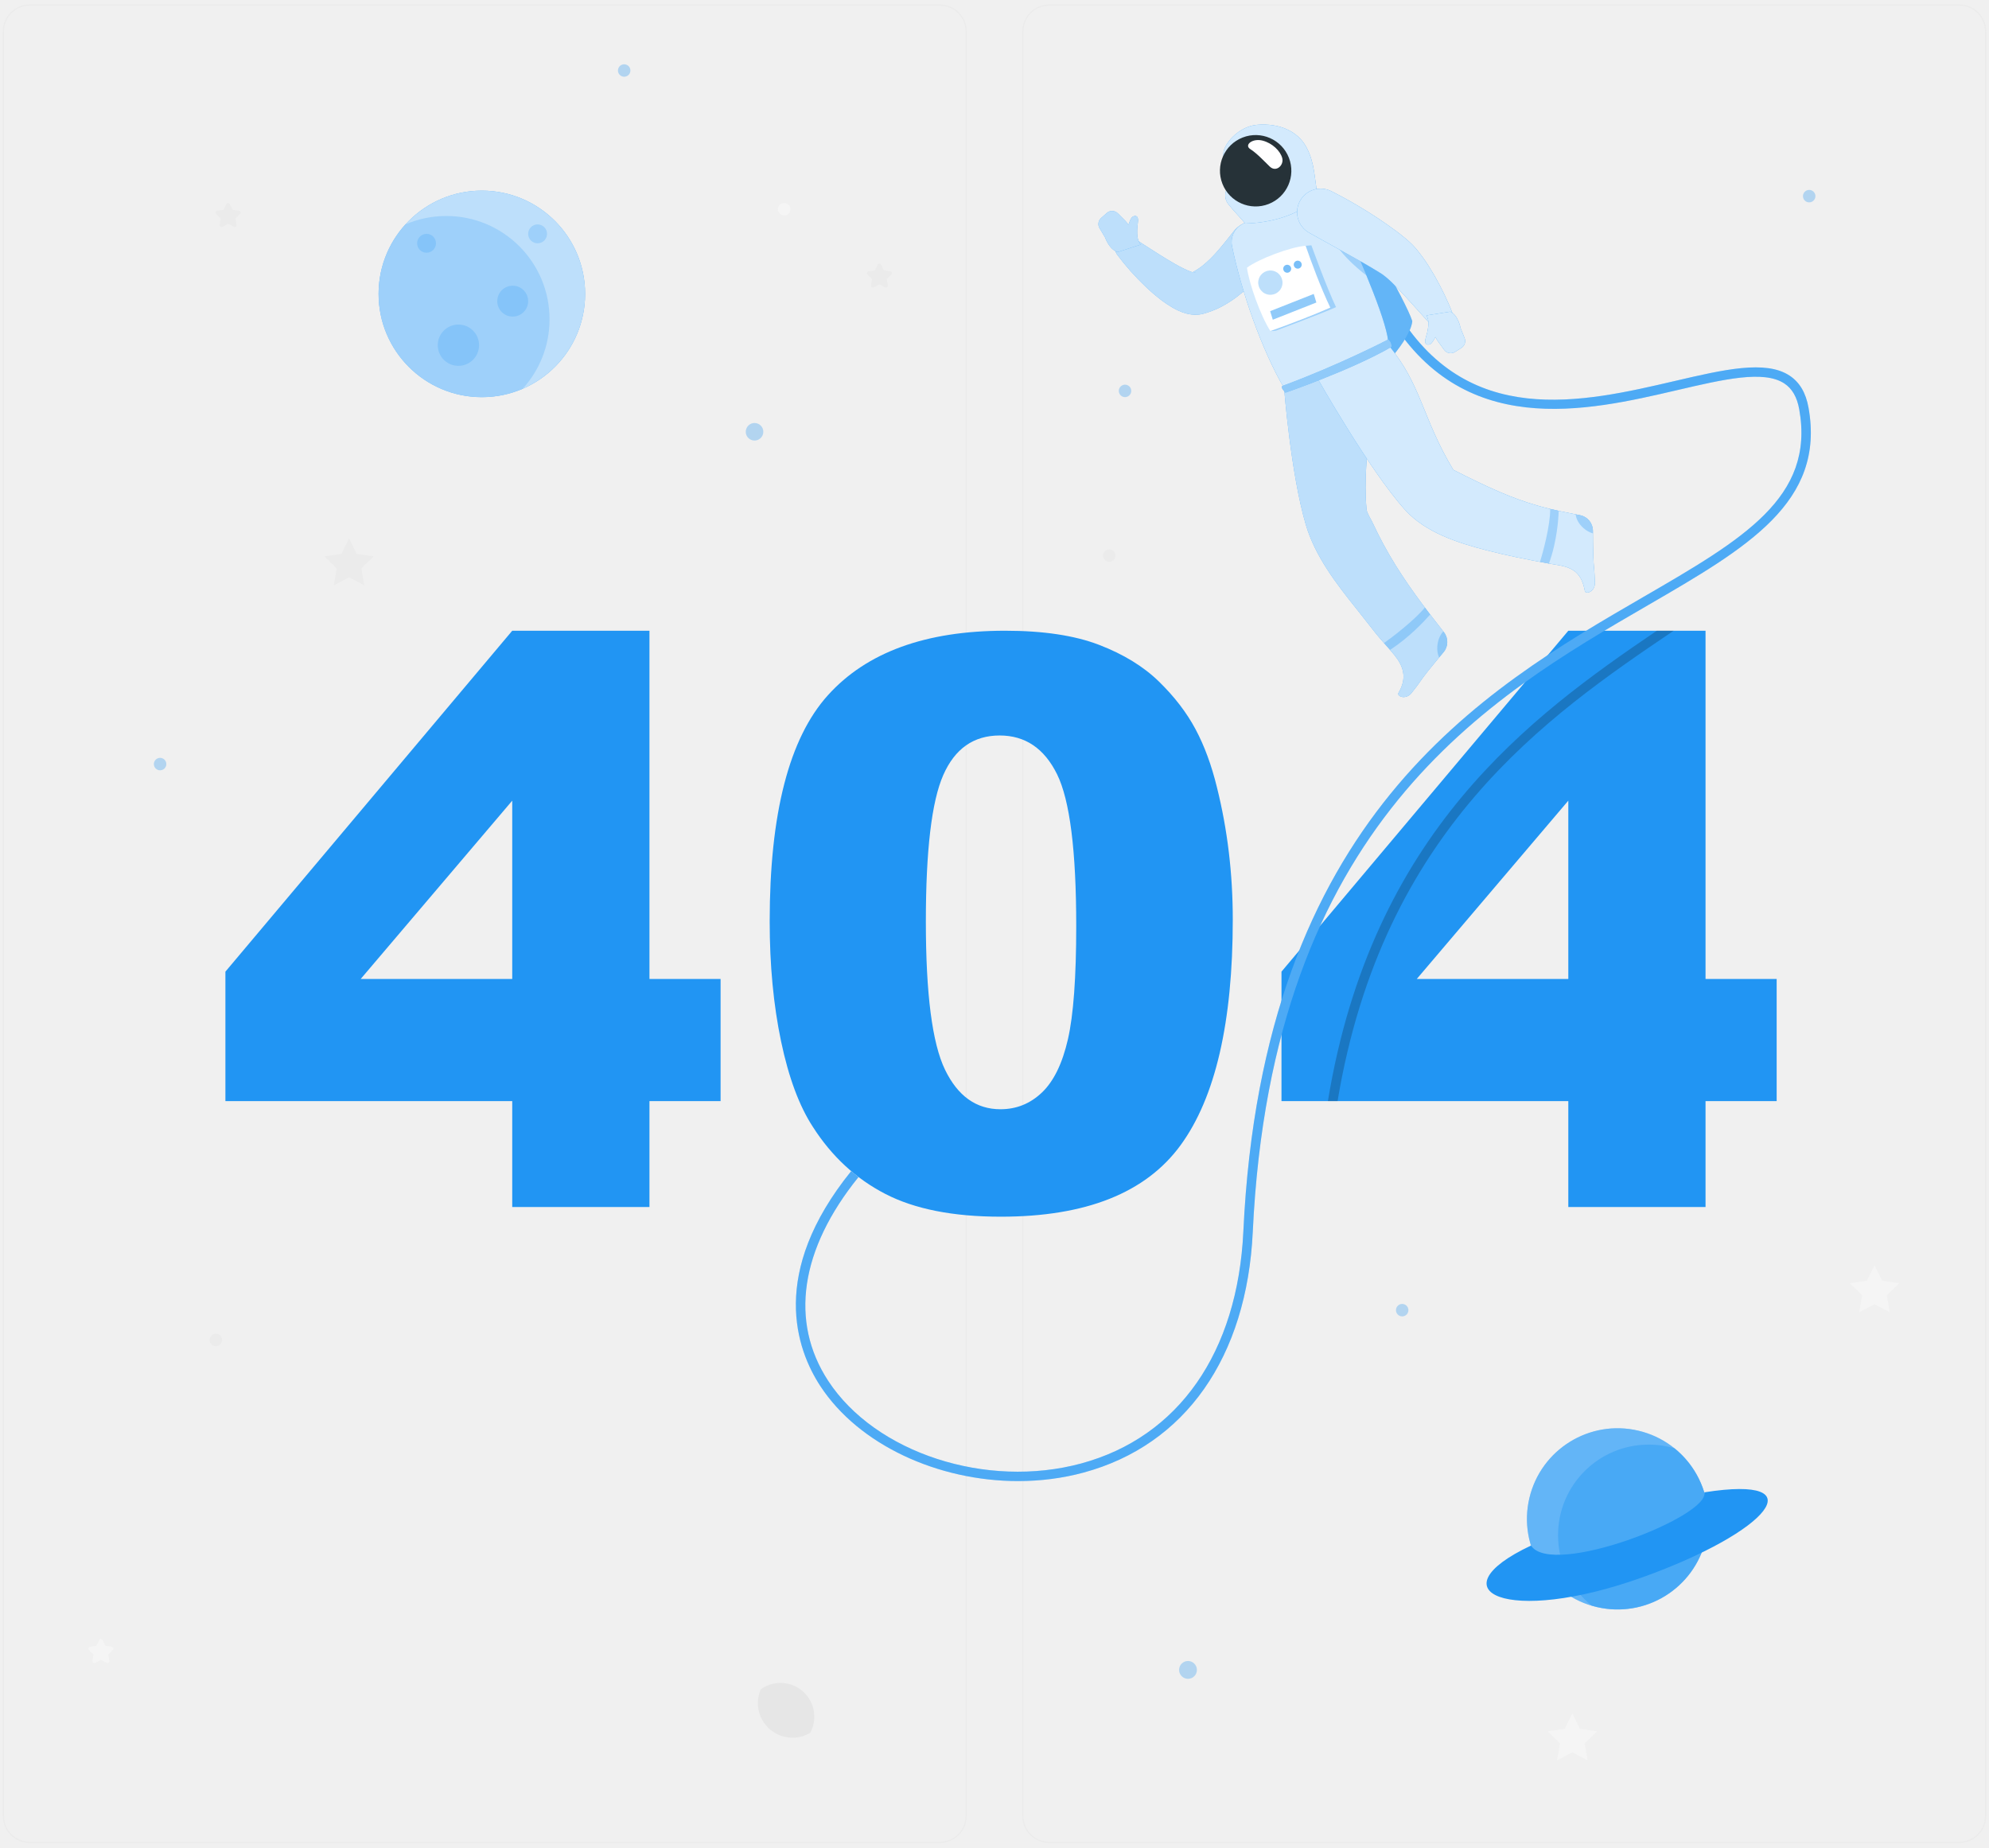
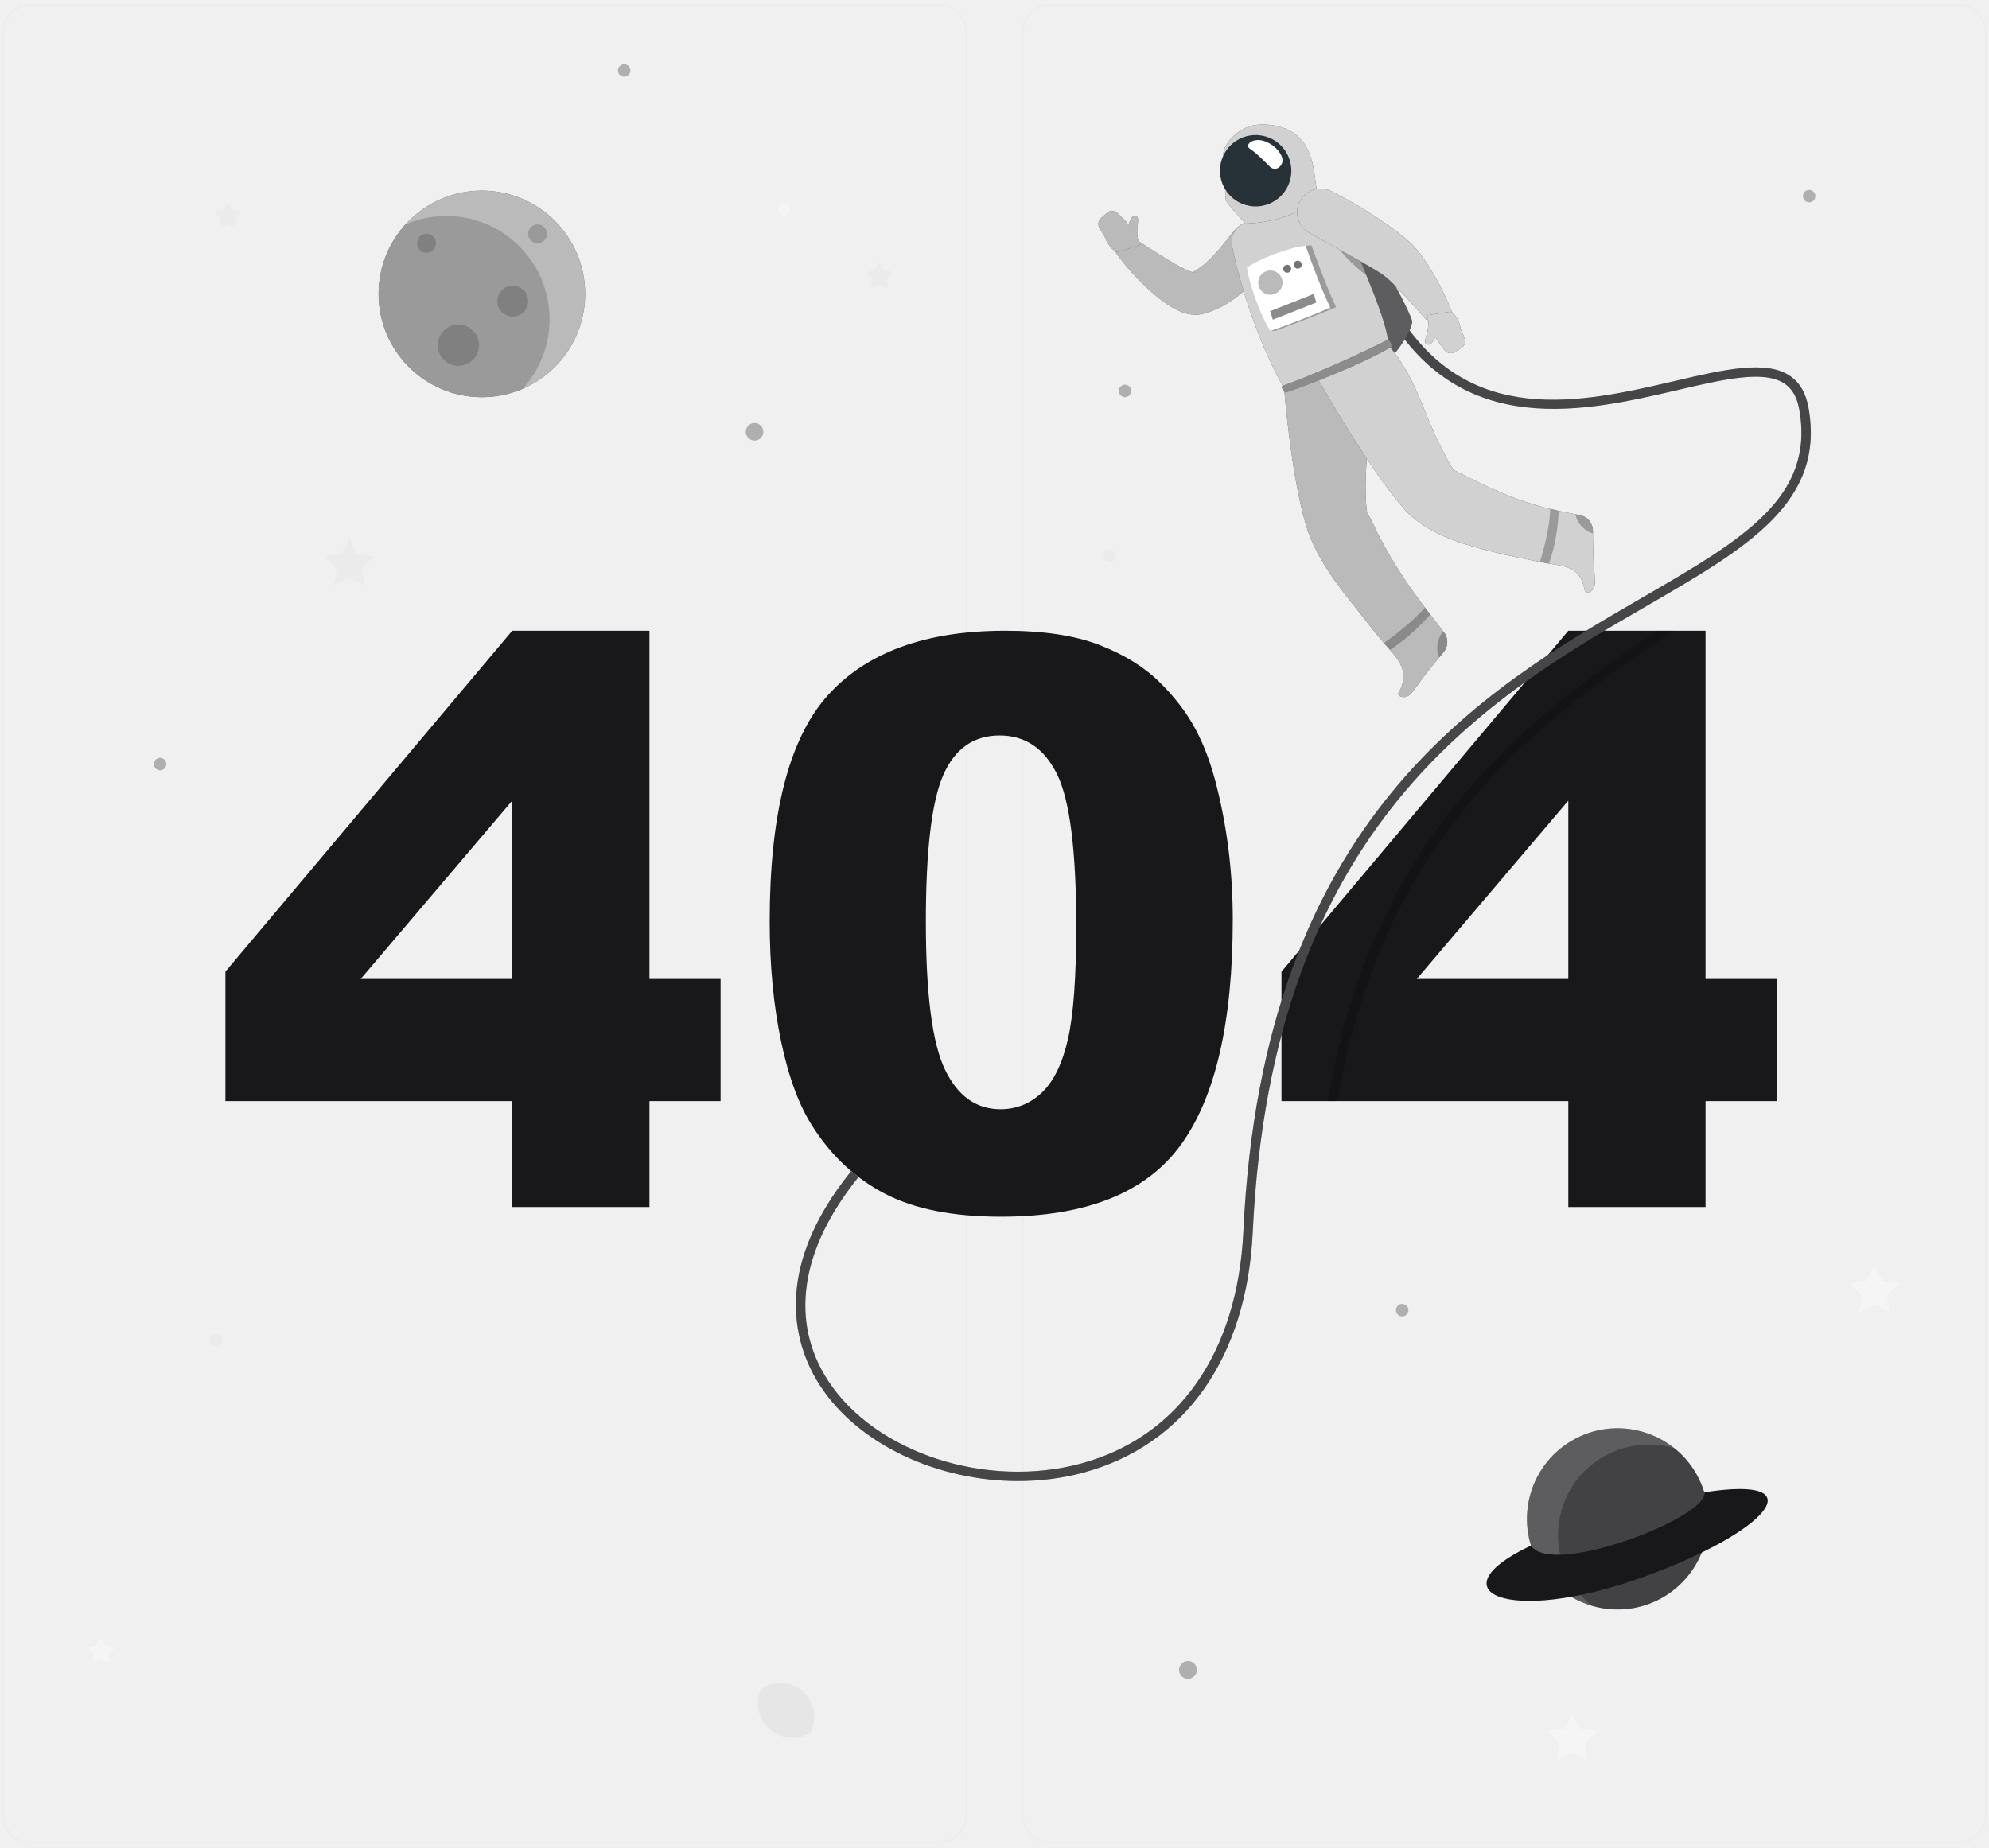
<svg xmlns="http://www.w3.org/2000/svg" width="422" height="392" viewBox="0 0 422 392" fill="none">
  <g clip-path="url(#clip0_16150_15816)">
    <path d="M199.401 391.047H6.302C3.155 391.047 0.594 388.487 0.594 385.339V6.66C0.594 3.513 3.155 0.952 6.302 0.952H199.401C202.547 0.952 205.108 3.513 205.108 6.66V385.339C205.108 388.487 202.547 391.047 199.401 391.047ZM6.302 1.203C3.292 1.203 0.844 3.651 0.844 6.661V385.34C0.844 388.35 3.292 390.798 6.302 390.798H199.401C202.41 390.798 204.858 388.35 204.858 385.34V6.66C204.858 3.651 202.41 1.202 199.401 1.202L6.302 1.203Z" fill="#EBEBEB" />
    <path d="M415.698 391.047H222.599C219.453 391.047 216.892 388.487 216.892 385.339V6.66C216.892 3.513 219.453 0.952 222.599 0.952H415.698C418.846 0.952 421.406 3.513 421.406 6.66V385.339C421.406 388.487 418.845 391.047 415.698 391.047ZM222.599 1.203C219.59 1.203 217.142 3.651 217.142 6.661V385.34C217.142 388.35 219.59 390.798 222.599 390.798H415.698C418.708 390.798 421.156 388.35 421.156 385.34V6.66C421.156 3.651 418.708 1.202 415.698 1.202L222.599 1.203Z" fill="#EBEBEB" />
    <path d="M74.054 114.247L75.671 117.523L79.286 118.049L76.67 120.599L77.288 124.2L74.054 122.5L70.82 124.2L71.438 120.599L68.821 118.049L72.437 117.523L74.054 114.247Z" fill="#EBEBEB" />
    <path d="M397.705 268.483L399.322 271.759L402.937 272.285L400.321 274.835L400.939 278.436L397.705 276.736L394.471 278.436L395.088 274.835L392.472 272.285L396.088 271.759L397.705 268.483Z" fill="#F5F5F5" />
    <path d="M333.599 363.566L335.216 366.842L338.832 367.367L336.215 369.918L336.833 373.519L333.599 371.819L330.365 373.519L330.983 369.918L328.366 367.367L331.982 366.842L333.599 363.566Z" fill="#F5F5F5" />
    <path d="M186.945 56.154L187.545 57.37L188.887 57.565C189.222 57.614 189.356 58.025 189.113 58.262L188.142 59.209L188.371 60.546C188.428 60.88 188.078 61.134 187.779 60.977L186.578 60.346L185.377 60.977C185.077 61.135 184.727 60.88 184.785 60.546L185.014 59.209L184.043 58.262C183.801 58.026 183.934 57.614 184.269 57.565L185.611 57.37L186.211 56.154C186.362 55.85 186.795 55.85 186.945 56.154Z" fill="#EBEBEB" />
    <path d="M21.777 348.008L22.377 349.224L23.719 349.419C24.054 349.468 24.188 349.879 23.945 350.116L22.974 351.063L23.203 352.4C23.26 352.734 22.91 352.988 22.611 352.831L21.41 352.2L20.209 352.831C19.909 352.988 19.559 352.734 19.617 352.4L19.846 351.063L18.875 350.116C18.633 349.88 18.766 349.468 19.101 349.419L20.443 349.224L21.043 348.008C21.194 347.704 21.627 347.704 21.777 348.008Z" fill="#F5F5F5" />
    <path d="M48.755 43.301L49.355 44.517L50.697 44.712C51.032 44.761 51.166 45.172 50.923 45.409L49.952 46.356L50.181 47.693C50.238 48.027 49.888 48.281 49.588 48.123L48.387 47.492L47.187 48.123C46.887 48.281 46.537 48.026 46.594 47.693L46.823 46.356L45.852 45.409C45.61 45.173 45.743 44.761 46.078 44.712L47.42 44.517L48.02 43.301C48.172 42.997 48.605 42.997 48.755 43.301Z" fill="#EBEBEB" />
    <path d="M47.131 284.319C47.131 285.052 46.537 285.646 45.804 285.646C45.071 285.646 44.477 285.052 44.477 284.319C44.477 283.586 45.071 282.992 45.804 282.992C46.536 282.992 47.131 283.586 47.131 284.319Z" fill="#EBEBEB" />
    <path d="M236.671 117.894C236.671 118.627 236.077 119.221 235.344 119.221C234.611 119.221 234.017 118.627 234.017 117.894C234.017 117.161 234.611 116.567 235.344 116.567C236.077 116.567 236.671 117.161 236.671 117.894Z" fill="#EBEBEB" />
    <path d="M167.707 44.4C167.707 45.133 167.113 45.727 166.38 45.727C165.647 45.727 165.053 45.133 165.053 44.4C165.053 43.667 165.647 43.073 166.38 43.073C167.113 43.073 167.707 43.668 167.707 44.4Z" fill="#F5F5F5" />
    <path d="M169.84 368.498C173.79 367.565 176.235 363.607 175.303 359.658C174.37 355.709 170.413 353.263 166.463 354.196C162.514 355.128 160.068 359.086 161.001 363.035C161.933 366.985 165.891 369.43 169.84 368.498Z" fill="#F0F0F0" />
    <path d="M165.597 357.09C164.037 357.09 162.587 357.59 161.407 358.45C161.017 359.35 160.797 360.34 160.797 361.38C160.797 365.44 164.087 368.72 168.147 368.72C169.517 368.72 170.807 368.34 171.907 367.681C171.897 367.671 171.897 367.671 171.907 367.671C172.457 366.651 172.767 365.491 172.767 364.251C172.767 360.3 169.557 357.09 165.597 357.09Z" fill="#E6E6E6" />
-     <path d="M108.68 233.645H47.825V206.17L108.68 133.833H137.795V207.728H152.885V233.645H137.795V256.117H108.68V233.645ZM108.68 207.728V169.89L76.524 207.728H108.68Z" fill="#2195F3" />
-     <path d="M163.302 195.508C163.302 172.654 167.415 156.662 175.645 147.53C183.874 138.399 196.407 133.833 213.249 133.833C221.34 133.833 227.984 134.832 233.178 136.827C238.372 138.823 242.61 141.42 245.89 144.618C249.17 147.817 251.754 151.179 253.64 154.706C255.527 158.232 257.044 162.347 258.192 167.05C260.433 176.017 261.554 185.367 261.554 195.099C261.554 216.914 257.863 232.881 250.482 242.995C243.1 253.111 230.388 258.167 212.345 258.167C202.229 258.167 194.055 256.553 187.823 253.328C181.589 250.103 176.476 245.373 172.486 239.14C169.586 234.712 167.331 228.656 165.72 220.974C164.107 213.292 163.302 204.804 163.302 195.508ZM196.436 195.59C196.436 210.9 197.789 221.357 200.495 226.962C203.202 232.566 207.125 235.368 212.264 235.368C215.654 235.368 218.593 234.179 221.081 231.8C223.569 229.422 225.4 225.664 226.577 220.524C227.752 215.385 228.34 207.374 228.34 196.493C228.34 180.529 226.987 169.798 224.281 164.303C221.574 158.807 217.515 156.06 212.101 156.06C206.578 156.06 202.587 158.863 200.126 164.467C197.666 170.071 196.436 180.446 196.436 195.59Z" fill="#2195F3" />
-     <path d="M332.744 233.645H271.889V206.17L332.744 133.833H361.859V207.728H376.949V233.645H361.859V256.117H332.744V233.645ZM332.744 207.728V169.89L300.589 207.728H332.744Z" fill="#2195F3" />
+     <path d="M108.68 233.645H47.825V206.17L108.68 133.833H137.795V207.728H152.885V233.645H137.795V256.117H108.68V233.645ZM108.68 207.728V169.89L76.524 207.728H108.68Z" fill="#18181B" />
+     <path d="M163.302 195.508C163.302 172.654 167.415 156.662 175.645 147.53C183.874 138.399 196.407 133.833 213.249 133.833C221.34 133.833 227.984 134.832 233.178 136.827C238.372 138.823 242.61 141.42 245.89 144.618C249.17 147.817 251.754 151.179 253.64 154.706C255.527 158.232 257.044 162.347 258.192 167.05C260.433 176.017 261.554 185.367 261.554 195.099C261.554 216.914 257.863 232.881 250.482 242.995C243.1 253.111 230.388 258.167 212.345 258.167C202.229 258.167 194.055 256.553 187.823 253.328C181.589 250.103 176.476 245.373 172.486 239.14C169.586 234.712 167.331 228.656 165.72 220.974C164.107 213.292 163.302 204.804 163.302 195.508ZM196.436 195.59C196.436 210.9 197.789 221.357 200.495 226.962C203.202 232.566 207.125 235.368 212.264 235.368C215.654 235.368 218.593 234.179 221.081 231.8C223.569 229.422 225.4 225.664 226.577 220.524C227.752 215.385 228.34 207.374 228.34 196.493C228.34 180.529 226.987 169.798 224.281 164.303C221.574 158.807 217.515 156.06 212.101 156.06C206.578 156.06 202.587 158.863 200.126 164.467C197.666 170.071 196.436 180.446 196.436 195.59Z" fill="#18181B" />
+     <path d="M332.744 233.645H271.889V206.17L332.744 133.833H361.859V207.728H376.949V233.645H361.859V256.117H332.744V233.645ZM332.744 207.728V169.89L300.589 207.728H332.744Z" fill="#18181B" />
    <g opacity="0.3">
-       <path d="M161.952 91.618C161.952 92.648 161.117 93.483 160.087 93.483C159.057 93.483 158.222 92.648 158.222 91.618C158.222 90.588 159.057 89.753 160.087 89.753C161.117 89.753 161.952 90.588 161.952 91.618Z" fill="#2195F3" />
-       <path d="M33.966 163.452C34.697 163.452 35.289 162.86 35.289 162.129C35.289 161.398 34.697 160.806 33.966 160.806C33.235 160.806 32.643 161.398 32.643 162.129C32.643 162.86 33.235 163.452 33.966 163.452Z" fill="#2195F3" />
-       <path d="M252.054 356.226C253.1 356.226 253.947 355.378 253.947 354.333C253.947 353.288 253.1 352.44 252.054 352.44C251.009 352.44 250.161 353.288 250.161 354.333C250.161 355.378 251.009 356.226 252.054 356.226Z" fill="#2195F3" />
-       <path d="M297.498 279.323C298.229 279.323 298.821 278.731 298.821 278C298.821 277.269 298.229 276.677 297.498 276.677C296.767 276.677 296.175 277.269 296.175 278C296.175 278.731 296.767 279.323 297.498 279.323Z" fill="#2195F3" />
-       <path d="M385.173 41.619C385.173 42.35 384.581 42.942 383.85 42.942C383.119 42.942 382.527 42.35 382.527 41.619C382.527 40.888 383.119 40.296 383.85 40.296C384.581 40.296 385.173 40.888 385.173 41.619Z" fill="#2195F3" />
-       <path d="M133.754 14.963C133.754 15.694 133.162 16.286 132.431 16.286C131.7 16.286 131.108 15.694 131.108 14.963C131.108 14.232 131.7 13.64 132.431 13.64C133.162 13.64 133.754 14.232 133.754 14.963Z" fill="#2195F3" />
-       <path d="M238.695 84.266C239.426 84.266 240.018 83.674 240.018 82.943C240.018 82.212 239.426 81.62 238.695 81.62C237.964 81.62 237.372 82.212 237.372 82.943C237.372 83.674 237.964 84.266 238.695 84.266Z" fill="#2195F3" />
+       <path d="M161.952 91.618C161.952 92.648 161.117 93.483 160.087 93.483C159.057 93.483 158.222 92.648 158.222 91.618C158.222 90.588 159.057 89.753 160.087 89.753C161.117 89.753 161.952 90.588 161.952 91.618Z" fill="#18181B" />
+       <path d="M33.966 163.452C34.697 163.452 35.289 162.86 35.289 162.129C35.289 161.398 34.697 160.806 33.966 160.806C33.235 160.806 32.643 161.398 32.643 162.129C32.643 162.86 33.235 163.452 33.966 163.452Z" fill="#18181B" />
+       <path d="M252.054 356.226C253.1 356.226 253.947 355.378 253.947 354.333C253.947 353.288 253.1 352.44 252.054 352.44C251.009 352.44 250.161 353.288 250.161 354.333C250.161 355.378 251.009 356.226 252.054 356.226Z" fill="#18181B" />
+       <path d="M297.498 279.323C298.229 279.323 298.821 278.731 298.821 278C298.821 277.269 298.229 276.677 297.498 276.677C296.767 276.677 296.175 277.269 296.175 278C296.175 278.731 296.767 279.323 297.498 279.323Z" fill="#18181B" />
+       <path d="M385.173 41.619C385.173 42.35 384.581 42.942 383.85 42.942C383.119 42.942 382.527 42.35 382.527 41.619C382.527 40.888 383.119 40.296 383.85 40.296C384.581 40.296 385.173 40.888 385.173 41.619Z" fill="#18181B" />
+       <path d="M133.754 14.963C133.754 15.694 133.162 16.286 132.431 16.286C131.7 16.286 131.108 15.694 131.108 14.963C131.108 14.232 131.7 13.64 132.431 13.64C133.162 13.64 133.754 14.232 133.754 14.963Z" fill="#18181B" />
+       <path d="M238.695 84.266C239.426 84.266 240.018 83.674 240.018 82.943C240.018 82.212 239.426 81.62 238.695 81.62C237.964 81.62 237.372 82.212 237.372 82.943C237.372 83.674 237.964 84.266 238.695 84.266Z" fill="#18181B" />
    </g>
-     <path d="M102.233 84.271C114.334 84.271 124.143 74.462 124.143 62.361C124.143 50.26 114.334 40.451 102.233 40.451C90.132 40.451 80.323 50.26 80.323 62.361C80.323 74.462 90.132 84.271 102.233 84.271Z" fill="#2195F3" />
+     <path d="M102.233 84.271C114.334 84.271 124.143 74.462 124.143 62.361C124.143 50.26 114.334 40.451 102.233 40.451C90.132 40.451 80.323 50.26 80.323 62.361C80.323 74.462 90.132 84.271 102.233 84.271Z" fill="#18181B" />
    <path opacity="0.7" d="M102.233 84.271C114.334 84.271 124.143 74.462 124.143 62.361C124.143 50.26 114.334 40.451 102.233 40.451C90.132 40.451 80.323 50.26 80.323 62.361C80.323 74.462 90.132 84.271 102.233 84.271Z" fill="white" />
-     <path opacity="0.2" d="M94.682 45.83C91.611 45.83 88.696 46.465 86.041 47.6C82.491 51.493 80.325 56.678 80.325 62.362C80.325 74.459 90.132 84.266 102.229 84.266C105.31 84.266 108.246 83.631 110.912 82.486C110.912 82.486 110.912 82.486 110.912 82.476C114.441 78.582 116.596 73.418 116.596 67.745C116.597 55.637 106.79 45.83 94.682 45.83Z" fill="#2195F3" />
-     <path opacity="0.2" d="M92.504 51.623C92.504 52.729 91.607 53.626 90.501 53.626C89.395 53.626 88.498 52.729 88.498 51.623C88.498 50.517 89.395 49.62 90.501 49.62C91.607 49.62 92.504 50.517 92.504 51.623Z" fill="#2195F3" />
-     <path opacity="0.2" d="M116.064 49.62C116.064 50.726 115.167 51.623 114.061 51.623C112.955 51.623 112.058 50.726 112.058 49.62C112.058 48.514 112.955 47.617 114.061 47.617C115.167 47.618 116.064 48.514 116.064 49.62Z" fill="#2195F3" />
-     <path opacity="0.2" d="M112.058 63.901C112.058 65.711 110.591 67.179 108.78 67.179C106.97 67.179 105.502 65.711 105.502 63.901C105.502 62.091 106.969 60.623 108.78 60.623C110.59 60.623 112.058 62.091 112.058 63.901Z" fill="#2195F3" />
-     <path opacity="0.2" d="M101.642 73.246C101.642 75.666 99.68 77.627 97.261 77.627C94.841 77.627 92.88 75.665 92.88 73.246C92.88 70.826 94.842 68.865 97.261 68.865C99.68 68.865 101.642 70.827 101.642 73.246Z" fill="#2195F3" />
-     <path d="M361.907 326.704C364.347 316.37 357.948 306.015 347.614 303.575C337.281 301.135 326.926 307.534 324.486 317.867C322.045 328.201 328.444 338.556 338.778 340.996C349.112 343.436 359.467 337.037 361.907 326.704Z" fill="#2195F3" />
+     <path opacity="0.2" d="M94.682 45.83C91.611 45.83 88.696 46.465 86.041 47.6C82.491 51.493 80.325 56.678 80.325 62.362C80.325 74.459 90.132 84.266 102.229 84.266C105.31 84.266 108.246 83.631 110.912 82.486C110.912 82.486 110.912 82.486 110.912 82.476C114.441 78.582 116.596 73.418 116.596 67.745C116.597 55.637 106.79 45.83 94.682 45.83Z" fill="#18181B" />
+     <path opacity="0.2" d="M92.504 51.623C92.504 52.729 91.607 53.626 90.501 53.626C89.395 53.626 88.498 52.729 88.498 51.623C88.498 50.517 89.395 49.62 90.501 49.62C91.607 49.62 92.504 50.517 92.504 51.623Z" fill="#18181B" />
+     <path opacity="0.2" d="M116.064 49.62C116.064 50.726 115.167 51.623 114.061 51.623C112.955 51.623 112.058 50.726 112.058 49.62C112.058 48.514 112.955 47.617 114.061 47.617C115.167 47.618 116.064 48.514 116.064 49.62Z" fill="#18181B" />
+     <path opacity="0.2" d="M112.058 63.901C112.058 65.711 110.591 67.179 108.78 67.179C106.97 67.179 105.502 65.711 105.502 63.901C105.502 62.091 106.969 60.623 108.78 60.623C110.59 60.623 112.058 62.091 112.058 63.901Z" fill="#18181B" />
+     <path opacity="0.2" d="M101.642 73.246C101.642 75.666 99.68 77.627 97.261 77.627C94.841 77.627 92.88 75.665 92.88 73.246C92.88 70.826 94.842 68.865 97.261 68.865C99.68 68.865 101.642 70.827 101.642 73.246Z" fill="#18181B" />
+     <path d="M361.907 326.704C364.347 316.37 357.948 306.015 347.614 303.575C337.281 301.135 326.926 307.534 324.486 317.867C322.045 328.201 328.444 338.556 338.778 340.996C349.112 343.436 359.467 337.037 361.907 326.704Z" fill="#18181B" />
    <path opacity="0.3" d="M361.907 326.704C364.347 316.37 357.948 306.015 347.614 303.575C337.281 301.135 326.926 307.534 324.486 317.867C322.045 328.201 328.444 338.556 338.778 340.996C349.112 343.436 359.467 337.037 361.907 326.704Z" fill="white" />
-     <path opacity="0.4" d="M355.333 307.339C353.584 306.808 351.721 306.527 349.795 306.527C339.176 306.527 330.566 315.137 330.566 325.755C330.566 331.773 333.325 337.134 337.656 340.663C339.405 341.194 341.268 341.475 343.195 341.475C353.814 341.475 362.423 332.865 362.423 322.247C362.423 316.23 359.664 310.858 355.333 307.339Z" fill="#2195F3" />
-     <path d="M324.83 327.948C304.296 337.61 319.614 345.057 348.542 334.661C375.326 325.035 385.509 312.892 361.594 316.655C362.828 321.763 329.282 334.834 324.83 327.948Z" fill="#2195F3" />
+     <path opacity="0.4" d="M355.333 307.339C353.584 306.808 351.721 306.527 349.795 306.527C339.176 306.527 330.566 315.137 330.566 325.755C330.566 331.773 333.325 337.134 337.656 340.663C339.405 341.194 341.268 341.475 343.195 341.475C353.814 341.475 362.423 332.865 362.423 322.247C362.423 316.23 359.664 310.858 355.333 307.339Z" fill="#18181B" />
+     <path d="M324.83 327.948C304.296 337.61 319.614 345.057 348.542 334.661C375.326 325.035 385.509 312.892 361.594 316.655C362.828 321.763 329.282 334.834 324.83 327.948Z" fill="#18181B" />
    <path opacity="0.2" d="M355.097 133.83C328.207 152 293.397 175.96 283.787 233.64H281.737C291.087 176.66 324.627 152.07 351.527 133.83H355.097Z" fill="black" />
-     <path d="M216.019 314.267C199.049 314.268 182.21 306.605 174.033 294.081C168.98 286.342 163.113 270.131 180.588 248.503L182.144 249.761C169.782 265.06 167.496 280.411 175.708 292.988C185.702 308.297 209.304 315.994 229.438 310.516C250.066 304.903 262.59 286.959 263.799 261.288C267.934 173.481 314.583 146.433 348.645 126.683C369.807 114.413 385.097 105.547 381.736 86.845C381.27 84.25 380.235 82.457 378.573 81.364C374.22 78.496 365.72 80.478 355.879 82.772C336.573 87.269 310.133 93.429 294.382 66.638L296.106 65.624C311.112 91.147 335.683 85.424 355.425 80.823C365.715 78.427 374.602 76.356 379.673 79.692C381.818 81.104 383.137 83.328 383.705 86.491C387.314 106.573 370.692 116.211 349.648 128.413C315.984 147.932 269.88 174.664 265.796 261.381C264.544 287.977 251.483 306.589 229.962 312.445C225.427 313.679 220.716 314.266 216.019 314.267Z" fill="#2195F3" />
+     <path d="M216.019 314.267C199.049 314.268 182.21 306.605 174.033 294.081C168.98 286.342 163.113 270.131 180.588 248.503L182.144 249.761C169.782 265.06 167.496 280.411 175.708 292.988C185.702 308.297 209.304 315.994 229.438 310.516C250.066 304.903 262.59 286.959 263.799 261.288C267.934 173.481 314.583 146.433 348.645 126.683C369.807 114.413 385.097 105.547 381.736 86.845C381.27 84.25 380.235 82.457 378.573 81.364C374.22 78.496 365.72 80.478 355.879 82.772C336.573 87.269 310.133 93.429 294.382 66.638L296.106 65.624C311.112 91.147 335.683 85.424 355.425 80.823C365.715 78.427 374.602 76.356 379.673 79.692C381.818 81.104 383.137 83.328 383.705 86.491C387.314 106.573 370.692 116.211 349.648 128.413C315.984 147.932 269.88 174.664 265.796 261.381C264.544 287.977 251.483 306.589 229.962 312.445C225.427 313.679 220.716 314.266 216.019 314.267Z" fill="#18181B" />
    <path opacity="0.2" d="M216.019 314.267C199.049 314.268 182.21 306.605 174.033 294.081C168.98 286.342 163.113 270.131 180.588 248.503L182.144 249.761C169.782 265.06 167.496 280.411 175.708 292.988C185.702 308.297 209.304 315.994 229.438 310.516C250.066 304.903 262.59 286.959 263.799 261.288C267.934 173.481 314.583 146.433 348.645 126.683C369.807 114.413 385.097 105.547 381.736 86.845C381.27 84.25 380.235 82.457 378.573 81.364C374.22 78.496 365.72 80.478 355.879 82.772C336.573 87.269 310.133 93.429 294.382 66.638L296.106 65.624C311.112 91.147 335.683 85.424 355.425 80.823C365.715 78.427 374.602 76.356 379.673 79.692C381.818 81.104 383.137 83.328 383.705 86.491C387.314 106.573 370.692 116.211 349.648 128.413C315.984 147.932 269.88 174.664 265.796 261.381C264.544 287.977 251.483 306.589 229.962 312.445C225.427 313.679 220.716 314.266 216.019 314.267Z" fill="white" />
-     <path d="M273.758 42.949C280.613 42.824 287.34 45.083 287.34 45.083C287.34 45.083 298.305 63.854 299.642 68.15C299.181 72.39 292.027 79.341 292.027 79.341L273.758 42.949Z" fill="#2195F3" />
+     <path d="M273.758 42.949C280.613 42.824 287.34 45.083 287.34 45.083C287.34 45.083 298.305 63.854 299.642 68.15C299.181 72.39 292.027 79.341 292.027 79.341L273.758 42.949Z" fill="#18181B" />
    <path opacity="0.3" d="M273.758 42.949C280.613 42.824 287.34 45.083 287.34 45.083C287.34 45.083 298.305 63.854 299.642 68.15C299.181 72.39 292.027 79.341 292.027 79.341L273.758 42.949Z" fill="white" />
-     <path d="M306.339 134.133C302.203 128.885 298.142 123.539 294.78 117.748C293.94 116.301 293.144 114.827 292.391 113.333C291.963 112.484 291.549 111.628 291.147 110.766C290.796 110.013 290.021 108.904 289.943 108.082C288.742 95.41 293.08 86.082 288.915 75.91L272.444 82.347C272.444 82.347 273.845 100.469 277.042 111.31C279.026 118.036 283.517 123.859 287.845 129.247C289.199 130.933 290.504 132.657 291.855 134.345C293.134 135.943 294.567 137.409 295.849 138.999C297.796 141.412 298.444 143.715 296.964 146.56C296.885 146.712 296.802 146.863 296.717 147.013C296.297 147.754 298.263 148.594 299.498 147.034C301.54 144.453 301.219 144.612 302.96 142.411C304.017 141.075 305.231 139.632 306.279 138.378C307.303 137.155 307.326 135.385 306.339 134.133Z" fill="#2195F3" />
+     <path d="M306.339 134.133C302.203 128.885 298.142 123.539 294.78 117.748C293.94 116.301 293.144 114.827 292.391 113.333C291.963 112.484 291.549 111.628 291.147 110.766C290.796 110.013 290.021 108.904 289.943 108.082C288.742 95.41 293.08 86.082 288.915 75.91L272.444 82.347C272.444 82.347 273.845 100.469 277.042 111.31C279.026 118.036 283.517 123.859 287.845 129.247C289.199 130.933 290.504 132.657 291.855 134.345C293.134 135.943 294.567 137.409 295.849 138.999C297.796 141.412 298.444 143.715 296.964 146.56C296.885 146.712 296.802 146.863 296.717 147.013C296.297 147.754 298.263 148.594 299.498 147.034C301.54 144.453 301.219 144.612 302.96 142.411C304.017 141.075 305.231 139.632 306.279 138.378C307.303 137.155 307.326 135.385 306.339 134.133Z" fill="#18181B" />
    <path opacity="0.7" d="M306.339 134.133C302.203 128.885 298.142 123.539 294.78 117.748C293.94 116.301 293.144 114.827 292.391 113.333C291.963 112.484 291.549 111.628 291.147 110.766C290.796 110.013 290.021 108.904 289.943 108.082C288.742 95.41 293.08 86.082 288.915 75.91L272.444 82.347C272.444 82.347 273.845 100.469 277.042 111.31C279.026 118.036 283.517 123.859 287.845 129.247C289.199 130.933 290.504 132.657 291.855 134.345C293.134 135.943 294.567 137.409 295.849 138.999C297.796 141.412 298.444 143.715 296.964 146.56C296.885 146.712 296.802 146.863 296.717 147.013C296.297 147.754 298.263 148.594 299.498 147.034C301.54 144.453 301.219 144.612 302.96 142.411C304.017 141.075 305.231 139.632 306.279 138.378C307.303 137.155 307.326 135.385 306.339 134.133Z" fill="white" />
-     <path opacity="0.3" d="M302.312 128.918C300.107 131.583 295.624 135.04 293.648 136.441C294.078 136.92 294.504 137.409 294.931 137.898C298.999 135.241 302.215 131.794 303.435 130.394C303.058 129.909 302.685 129.413 302.312 128.918Z" fill="#2195F3" />
-     <path opacity="0.3" d="M306.335 134.135C306.297 134.083 306.257 134.041 306.219 133.99C305.525 134.713 305.036 135.866 304.954 137.16C304.888 138.054 305.038 138.872 305.331 139.511C305.664 139.125 305.975 138.743 306.28 138.38C307.308 137.156 307.322 135.387 306.335 134.135Z" fill="#2195F3" />
-     <path d="M269.842 54.951C268.119 57.457 266.088 59.927 263.467 62.145C262.166 63.26 260.681 64.269 259.05 65.125C258.227 65.545 257.362 65.909 256.467 66.21L255.792 66.427L255.574 66.495C255.416 66.543 255.257 66.586 255.097 66.624C254.795 66.692 254.492 66.738 254.224 66.76C253.141 66.842 252.356 66.688 251.709 66.527C250.432 66.179 249.579 65.714 248.772 65.263C247.977 64.804 247.279 64.334 246.618 63.849C245.316 62.858 244.138 61.863 243.04 60.801C240.83 58.691 238.87 56.503 237.05 54.066C236.22 52.955 236.448 51.382 237.559 50.553C238.416 49.912 239.549 49.902 240.402 50.441L240.478 50.49C242.838 51.988 245.219 53.568 247.542 54.982C248.715 55.674 249.861 56.37 250.988 56.912C251.542 57.192 252.085 57.447 252.575 57.628C253.052 57.814 253.528 57.92 253.652 57.895C253.704 57.892 253.642 57.821 253.274 57.834C253.185 57.839 253.059 57.851 252.931 57.879C252.857 57.893 252.785 57.912 252.713 57.935C252.644 57.958 252.742 57.916 252.748 57.91L253.079 57.741C253.519 57.517 253.941 57.237 254.369 56.952C255.225 56.373 256.04 55.638 256.872 54.832C258.518 53.197 260.102 51.162 261.774 49.046L261.796 49.017C263.508 46.849 266.654 46.48 268.822 48.192C270.898 49.831 271.315 52.8 269.842 54.951Z" fill="#2195F3" />
+     <path opacity="0.3" d="M302.312 128.918C300.107 131.583 295.624 135.04 293.648 136.441C294.078 136.92 294.504 137.409 294.931 137.898C298.999 135.241 302.215 131.794 303.435 130.394C303.058 129.909 302.685 129.413 302.312 128.918Z" fill="#18181B" />
+     <path opacity="0.3" d="M306.335 134.135C306.297 134.083 306.257 134.041 306.219 133.99C305.525 134.713 305.036 135.866 304.954 137.16C304.888 138.054 305.038 138.872 305.331 139.511C305.664 139.125 305.975 138.743 306.28 138.38C307.308 137.156 307.322 135.387 306.335 134.135Z" fill="#18181B" />
+     <path d="M269.842 54.951C268.119 57.457 266.088 59.927 263.467 62.145C262.166 63.26 260.681 64.269 259.05 65.125C258.227 65.545 257.362 65.909 256.467 66.21L255.792 66.427L255.574 66.495C255.416 66.543 255.257 66.586 255.097 66.624C254.795 66.692 254.492 66.738 254.224 66.76C253.141 66.842 252.356 66.688 251.709 66.527C250.432 66.179 249.579 65.714 248.772 65.263C247.977 64.804 247.279 64.334 246.618 63.849C245.316 62.858 244.138 61.863 243.04 60.801C240.83 58.691 238.87 56.503 237.05 54.066C236.22 52.955 236.448 51.382 237.559 50.553C238.416 49.912 239.549 49.902 240.402 50.441L240.478 50.49C242.838 51.988 245.219 53.568 247.542 54.982C248.715 55.674 249.861 56.37 250.988 56.912C251.542 57.192 252.085 57.447 252.575 57.628C253.052 57.814 253.528 57.92 253.652 57.895C253.704 57.892 253.642 57.821 253.274 57.834C253.185 57.839 253.059 57.851 252.931 57.879C252.857 57.893 252.785 57.912 252.713 57.935C252.644 57.958 252.742 57.916 252.748 57.91L253.079 57.741C253.519 57.517 253.941 57.237 254.369 56.952C255.225 56.373 256.04 55.638 256.872 54.832C258.518 53.197 260.102 51.162 261.774 49.046L261.796 49.017C263.508 46.849 266.654 46.48 268.822 48.192C270.898 49.831 271.315 52.8 269.842 54.951Z" fill="#18181B" />
    <path opacity="0.7" d="M269.842 54.951C268.119 57.457 266.088 59.927 263.467 62.145C262.166 63.26 260.681 64.269 259.05 65.125C258.227 65.545 257.362 65.909 256.467 66.21L255.792 66.427L255.574 66.495C255.416 66.543 255.257 66.586 255.097 66.624C254.795 66.692 254.492 66.738 254.224 66.76C253.141 66.842 252.356 66.688 251.709 66.527C250.432 66.179 249.579 65.714 248.772 65.263C247.977 64.804 247.279 64.334 246.618 63.849C245.316 62.858 244.138 61.863 243.04 60.801C240.83 58.691 238.87 56.503 237.05 54.066C236.22 52.955 236.448 51.382 237.559 50.553C238.416 49.912 239.549 49.902 240.402 50.441L240.478 50.49C242.838 51.988 245.219 53.568 247.542 54.982C248.715 55.674 249.861 56.37 250.988 56.912C251.542 57.192 252.085 57.447 252.575 57.628C253.052 57.814 253.528 57.92 253.652 57.895C253.704 57.892 253.642 57.821 253.274 57.834C253.185 57.839 253.059 57.851 252.931 57.879C252.857 57.893 252.785 57.912 252.713 57.935C252.644 57.958 252.742 57.916 252.748 57.91L253.079 57.741C253.519 57.517 253.941 57.237 254.369 56.952C255.225 56.373 256.04 55.638 256.872 54.832C258.518 53.197 260.102 51.162 261.774 49.046L261.796 49.017C263.508 46.849 266.654 46.48 268.822 48.192C270.898 49.831 271.315 52.8 269.842 54.951Z" fill="white" />
-     <path d="M233.285 48.416L234.457 50.382C234.457 50.382 235.352 52.998 237.143 53.482L241.997 51.91L241.754 51.502C241.756 51.503 241.759 51.503 241.761 51.503C241.139 50.556 241.206 48.73 241.425 47.211C241.643 45.692 240.855 45.638 240.273 46.016C239.937 46.234 239.699 46.927 239.426 47.674C239.187 47.345 238.931 47.028 238.642 46.74L237.159 45.263C236.519 44.626 235.494 44.597 234.819 45.197L233.617 46.265C233.005 46.809 232.866 47.712 233.285 48.416Z" fill="#2195F3" />
+     <path d="M233.285 48.416L234.457 50.382C234.457 50.382 235.352 52.998 237.143 53.482L241.997 51.91L241.754 51.502C241.756 51.503 241.759 51.503 241.761 51.503C241.139 50.556 241.206 48.73 241.425 47.211C241.643 45.692 240.855 45.638 240.273 46.016C239.937 46.234 239.699 46.927 239.426 47.674C239.187 47.345 238.931 47.028 238.642 46.74L237.159 45.263C236.519 44.626 235.494 44.597 234.819 45.197L233.617 46.265C233.005 46.809 232.866 47.712 233.285 48.416Z" fill="#18181B" />
    <path opacity="0.7" d="M233.285 48.416L234.457 50.382C234.457 50.382 235.352 52.998 237.143 53.482L241.997 51.91L241.754 51.502C241.756 51.503 241.759 51.503 241.761 51.503C241.139 50.556 241.206 48.73 241.425 47.211C241.643 45.692 240.855 45.638 240.273 46.016C239.937 46.234 239.699 46.927 239.426 47.674C239.187 47.345 238.931 47.028 238.642 46.74L237.159 45.263C236.519 44.626 235.494 44.597 234.819 45.197L233.617 46.265C233.005 46.809 232.866 47.712 233.285 48.416Z" fill="white" />
-     <path d="M278.674 41.224C274.025 42.352 267.638 45.005 263.325 47.692C261.796 48.644 261.033 50.452 261.393 52.217C263.317 61.657 267.707 74.302 272.446 82.346L294.557 73.199C294.709 69.299 289.341 56.679 283.873 44.482C282.891 42.288 281.01 40.658 278.674 41.224Z" fill="#2195F3" />
+     <path d="M278.674 41.224C274.025 42.352 267.638 45.005 263.325 47.692C261.796 48.644 261.033 50.452 261.393 52.217C263.317 61.657 267.707 74.302 272.446 82.346L294.557 73.199C294.709 69.299 289.341 56.679 283.873 44.482C282.891 42.288 281.01 40.658 278.674 41.224Z" fill="#18181B" />
    <path opacity="0.8" d="M278.674 41.224C274.025 42.352 267.638 45.005 263.325 47.692C261.796 48.644 261.033 50.452 261.393 52.217C263.317 61.657 267.707 74.302 272.446 82.346L294.557 73.199C294.709 69.299 289.341 56.679 283.873 44.482C282.891 42.288 281.01 40.658 278.674 41.224Z" fill="white" />
-     <path opacity="0.3" d="M287.296 52.214L282.908 50.743C283.89 53.31 287.441 56.564 289.938 58.475C289.115 56.469 288.223 54.372 287.296 52.214Z" fill="#2195F3" />
-     <path d="M277.217 31.32C275.392 27.839 271.443 26.087 266.701 26.483C262.703 26.817 259.157 30.899 259.578 33.105C259.998 35.311 263.363 36.245 263.972 37.011L261.199 39.021C259.819 40.022 259.549 41.968 260.603 43.308C261.77 44.79 263.306 46.338 264.201 47.431C271.865 47.232 277.533 44.308 279.575 41.495C278.841 37.916 279.032 34.782 277.217 31.32Z" fill="#2195F3" />
+     <path opacity="0.3" d="M287.296 52.214L282.908 50.743C283.89 53.31 287.441 56.564 289.938 58.475C289.115 56.469 288.223 54.372 287.296 52.214Z" fill="#18181B" />
+     <path d="M277.217 31.32C275.392 27.839 271.443 26.087 266.701 26.483C262.703 26.817 259.157 30.899 259.578 33.105C259.998 35.311 263.363 36.245 263.972 37.011L261.199 39.021C259.819 40.022 259.549 41.968 260.603 43.308C261.77 44.79 263.306 46.338 264.201 47.431C271.865 47.232 277.533 44.308 279.575 41.495C278.841 37.916 279.032 34.782 277.217 31.32Z" fill="#18181B" />
    <path opacity="0.8" d="M277.217 31.32C275.392 27.839 271.443 26.087 266.701 26.483C262.703 26.817 259.157 30.899 259.578 33.105C259.998 35.311 263.363 36.245 263.972 37.011L261.199 39.021C259.819 40.022 259.549 41.968 260.603 43.308C261.77 44.79 263.306 46.338 264.201 47.431C271.865 47.232 277.533 44.308 279.575 41.495C278.841 37.916 279.032 34.782 277.217 31.32Z" fill="white" />
    <path d="M273.461 33.476C274.983 37.372 273.06 41.764 269.164 43.286C265.268 44.808 260.876 42.885 259.354 38.989C257.832 35.094 259.755 30.701 263.651 29.179C267.546 27.657 271.938 29.581 273.461 33.476Z" fill="#263238" />
-     <path d="M338.388 123.596C338.277 120.307 338.135 120.636 338.039 117.832C337.981 116.129 337.974 114.243 337.963 112.609C337.952 111.014 336.825 109.649 335.262 109.332C333.937 109.063 332.608 108.807 331.285 108.525C329.559 108.157 327.853 107.761 326.158 107.269C324.844 106.887 323.541 106.466 322.253 106.002C320.873 105.505 319.512 104.96 318.164 104.382C316.588 103.706 315.031 102.986 313.486 102.244C311.761 101.416 310.049 100.56 308.343 99.693C301.762 88.798 301.62 81.619 294.557 73.198L279.397 80.056C279.397 80.056 290.536 99.821 298.122 108.201C302.489 113.024 309.34 115.198 315.45 116.776C319.858 117.914 324.328 118.785 328.803 119.607C330.543 119.926 332.434 120.05 333.931 121.089C335.11 121.907 335.72 123.184 336.068 124.541C336.139 124.818 336.199 125.098 336.253 125.38C336.413 126.217 338.456 125.585 338.388 123.596Z" fill="#2195F3" />
+     <path d="M338.388 123.596C338.277 120.307 338.135 120.636 338.039 117.832C337.981 116.129 337.974 114.243 337.963 112.609C337.952 111.014 336.825 109.649 335.262 109.332C333.937 109.063 332.608 108.807 331.285 108.525C329.559 108.157 327.853 107.761 326.158 107.269C324.844 106.887 323.541 106.466 322.253 106.002C320.873 105.505 319.512 104.96 318.164 104.382C316.588 103.706 315.031 102.986 313.486 102.244C311.761 101.416 310.049 100.56 308.343 99.693C301.762 88.798 301.62 81.619 294.557 73.198L279.397 80.056C279.397 80.056 290.536 99.821 298.122 108.201C302.489 113.024 309.34 115.198 315.45 116.776C319.858 117.914 324.328 118.785 328.803 119.607C330.543 119.926 332.434 120.05 333.931 121.089C335.11 121.907 335.72 123.184 336.068 124.541C336.139 124.818 336.199 125.098 336.253 125.38C336.413 126.217 338.456 125.585 338.388 123.596Z" fill="#18181B" />
    <path opacity="0.8" d="M338.388 123.596C338.277 120.307 338.135 120.636 338.039 117.832C337.981 116.129 337.974 114.243 337.963 112.609C337.952 111.014 336.825 109.649 335.262 109.332C333.937 109.063 332.608 108.807 331.285 108.525C329.559 108.157 327.853 107.761 326.158 107.269C324.844 106.887 323.541 106.466 322.253 106.002C320.873 105.505 319.512 104.96 318.164 104.382C316.588 103.706 315.031 102.986 313.486 102.244C311.761 101.416 310.049 100.56 308.343 99.693C301.762 88.798 301.62 81.619 294.557 73.198L279.397 80.056C279.397 80.056 290.536 99.821 298.122 108.201C302.489 113.024 309.34 115.198 315.45 116.776C319.858 117.914 324.328 118.785 328.803 119.607C330.543 119.926 332.434 120.05 333.931 121.089C335.11 121.907 335.72 123.184 336.068 124.541C336.139 124.818 336.199 125.098 336.253 125.38C336.413 126.217 338.456 125.585 338.388 123.596Z" fill="white" />
-     <path opacity="0.3" d="M330.7 108.4C330.103 108.269 329.497 108.135 328.894 107.992C328.941 111.445 327.322 117.409 326.727 119.216C327.358 119.335 327.998 119.457 328.629 119.577C330.384 114.832 330.66 109.809 330.7 108.4Z" fill="#2195F3" />
-     <path opacity="0.3" d="M337.961 112.61C337.95 111.011 336.827 109.649 335.267 109.329C334.953 109.265 334.629 109.197 334.313 109.143C334.379 110.083 334.963 111.174 335.941 112.04C336.582 112.618 337.307 113.002 337.973 113.183C337.963 112.984 337.962 112.797 337.961 112.61Z" fill="#2195F3" />
+     <path opacity="0.3" d="M330.7 108.4C330.103 108.269 329.497 108.135 328.894 107.992C328.941 111.445 327.322 117.409 326.727 119.216C327.358 119.335 327.998 119.457 328.629 119.577C330.384 114.832 330.66 109.809 330.7 108.4Z" fill="#18181B" />
+     <path opacity="0.3" d="M337.961 112.61C337.95 111.011 336.827 109.649 335.267 109.329C334.953 109.265 334.629 109.197 334.313 109.143C334.379 110.083 334.963 111.174 335.941 112.04C336.582 112.618 337.307 113.002 337.973 113.183C337.963 112.984 337.962 112.797 337.961 112.61Z" fill="#18181B" />
    <path d="M272.046 33.54C272.451 35.056 270.754 36.65 269.396 35.339C268.294 34.275 266.634 32.493 265.279 31.646C263.887 30.775 265.743 29.259 267.929 29.847C269.97 30.397 271.641 32.023 272.046 33.54Z" fill="white" />
-     <path d="M272.161 81.86C271.456 82.12 272.744 83.316 272.744 83.316C272.744 83.316 286.714 78.529 295.239 73.6C295.311 72.569 294.561 72.022 294.561 72.022C294.561 72.022 284.189 77.426 272.161 81.86Z" fill="#2195F3" />
+     <path d="M272.161 81.86C271.456 82.12 272.744 83.316 272.744 83.316C272.744 83.316 286.714 78.529 295.239 73.6C295.311 72.569 294.561 72.022 294.561 72.022C294.561 72.022 284.189 77.426 272.161 81.86Z" fill="#18181B" />
    <path opacity="0.5" d="M272.161 81.86C271.456 82.12 272.744 83.316 272.744 83.316C272.744 83.316 286.714 78.529 295.239 73.6C295.311 72.569 294.561 72.022 294.561 72.022C294.561 72.022 284.189 77.426 272.161 81.86Z" fill="white" />
-     <path d="M282.46 40.563C285.218 41.956 287.814 43.431 290.407 45.064C291.698 45.877 292.983 46.712 294.249 47.613C295.525 48.496 296.784 49.427 298.047 50.475L298.521 50.863L299.112 51.396C299.532 51.766 299.84 52.107 300.149 52.447C300.473 52.798 300.74 53.136 301.003 53.473C301.276 53.812 301.535 54.149 301.768 54.481C302.757 55.809 303.563 57.16 304.354 58.5C305.891 61.217 307.222 63.93 308.32 66.849C308.81 68.151 308.152 69.603 306.849 70.094C305.871 70.462 304.807 70.182 304.131 69.468L304.082 69.414C302.073 67.286 300.146 65.041 298.207 62.956C296.31 60.877 294.295 58.743 292.67 57.815C290.4 56.399 287.872 54.993 285.36 53.608L277.797 49.41L277.778 49.4C275.363 48.06 274.492 45.016 275.832 42.601C277.141 40.246 280.077 39.363 282.46 40.563Z" fill="#2195F3" />
+     <path d="M282.46 40.563C285.218 41.956 287.814 43.431 290.407 45.064C291.698 45.877 292.983 46.712 294.249 47.613C295.525 48.496 296.784 49.427 298.047 50.475L298.521 50.863L299.112 51.396C299.532 51.766 299.84 52.107 300.149 52.447C300.473 52.798 300.74 53.136 301.003 53.473C301.276 53.812 301.535 54.149 301.768 54.481C302.757 55.809 303.563 57.16 304.354 58.5C305.891 61.217 307.222 63.93 308.32 66.849C308.81 68.151 308.152 69.603 306.849 70.094C305.871 70.462 304.807 70.182 304.131 69.468L304.082 69.414C302.073 67.286 300.146 65.041 298.207 62.956C296.31 60.877 294.295 58.743 292.67 57.815C290.4 56.399 287.872 54.993 285.36 53.608L277.797 49.41L277.778 49.4C275.363 48.06 274.492 45.016 275.832 42.601C277.141 40.246 280.077 39.363 282.46 40.563Z" fill="#18181B" />
    <path opacity="0.8" d="M282.46 40.563C285.218 41.956 287.814 43.431 290.407 45.064C291.698 45.877 292.983 46.712 294.249 47.613C295.525 48.496 296.784 49.427 298.047 50.475L298.521 50.863L299.112 51.396C299.532 51.766 299.84 52.107 300.149 52.447C300.473 52.798 300.74 53.136 301.003 53.473C301.276 53.812 301.535 54.149 301.768 54.481C302.757 55.809 303.563 57.16 304.354 58.5C305.891 61.217 307.222 63.93 308.32 66.849C308.81 68.151 308.152 69.603 306.849 70.094C305.871 70.462 304.807 70.182 304.131 69.468L304.082 69.414C302.073 67.286 300.146 65.041 298.207 62.956C296.31 60.877 294.295 58.743 292.67 57.815C290.4 56.399 287.872 54.993 285.36 53.608L277.797 49.41L277.778 49.4C275.363 48.06 274.492 45.016 275.832 42.601C277.141 40.246 280.077 39.363 282.46 40.563Z" fill="white" />
-     <path d="M310.733 71.738L309.884 69.613C309.884 69.613 309.41 66.889 307.717 66.13L302.677 66.922L302.853 67.363C302.851 67.362 302.849 67.361 302.846 67.361C303.312 68.393 302.959 70.187 302.505 71.652C302.051 73.118 302.821 73.295 303.455 73.013C303.821 72.85 304.165 72.203 304.551 71.508C304.736 71.871 304.939 72.224 305.179 72.553L306.412 74.244C306.944 74.973 307.952 75.163 308.713 74.676L310.067 73.809C310.758 73.368 311.038 72.499 310.733 71.738Z" fill="#2195F3" />
+     <path d="M310.733 71.738L309.884 69.613C309.884 69.613 309.41 66.889 307.717 66.13L302.677 66.922L302.853 67.363C302.851 67.362 302.849 67.361 302.846 67.361C303.312 68.393 302.959 70.187 302.505 71.652C302.051 73.118 302.821 73.295 303.455 73.013C303.821 72.85 304.165 72.203 304.551 71.508C304.736 71.871 304.939 72.224 305.179 72.553L306.412 74.244C306.944 74.973 307.952 75.163 308.713 74.676L310.067 73.809C310.758 73.368 311.038 72.499 310.733 71.738Z" fill="#18181B" />
    <path opacity="0.8" d="M310.733 71.738L309.884 69.613C309.884 69.613 309.41 66.889 307.717 66.13L302.677 66.922L302.853 67.363C302.851 67.362 302.849 67.361 302.846 67.361C303.312 68.393 302.959 70.187 302.505 71.652C302.051 73.118 302.821 73.295 303.455 73.013C303.821 72.85 304.165 72.203 304.551 71.508C304.736 71.871 304.939 72.224 305.179 72.553L306.412 74.244C306.944 74.973 307.952 75.163 308.713 74.676L310.067 73.809C310.758 73.368 311.038 72.499 310.733 71.738Z" fill="white" />
-     <path opacity="0.3" d="M278.236 52.057L277.017 52.156L269.532 70.24C269.972 70.27 270.376 70.233 270.75 70.141C270.75 70.141 280.51 66.504 283.464 65.171C281.476 61.051 278.236 52.057 278.236 52.057Z" fill="#2195F3" />
+     <path opacity="0.3" d="M278.236 52.057L277.017 52.156L269.532 70.24C269.972 70.27 270.376 70.233 270.75 70.141C270.75 70.141 280.51 66.504 283.464 65.171C281.476 61.051 278.236 52.057 278.236 52.057Z" fill="#18181B" />
    <path d="M264.568 56.802C264.985 60.059 267.427 66.981 269.533 70.24C273.188 68.98 279.293 66.603 282.247 65.27C280.258 61.151 278.164 55.475 277.018 52.157C273.869 52.366 267.006 54.951 264.568 56.802Z" fill="white" />
-     <path opacity="0.3" d="M272 60.713C271.592 62.078 270.154 62.853 268.79 62.444C267.426 62.035 266.65 60.598 267.059 59.234C267.468 57.869 268.905 57.094 270.269 57.503C271.633 57.911 272.408 59.348 272 60.713Z" fill="#2195F3" />
-     <path opacity="0.6" d="M273.913 57.268C273.779 57.715 273.308 57.969 272.861 57.835C272.414 57.701 272.16 57.23 272.293 56.783C272.427 56.336 272.898 56.082 273.345 56.216C273.793 56.349 274.047 56.82 273.913 57.268Z" fill="#2195F3" />
-     <path opacity="0.6" d="M276.145 56.399C276.011 56.846 275.54 57.1 275.093 56.966C274.646 56.832 274.392 56.361 274.526 55.914C274.66 55.467 275.131 55.213 275.578 55.347C276.025 55.481 276.279 55.952 276.145 56.399Z" fill="#2195F3" />
-     <path opacity="0.5" d="M279.291 64.187L270.044 67.841L269.485 66.023L278.732 62.368L279.291 64.187Z" fill="#2195F3" />
+     <path opacity="0.3" d="M272 60.713C271.592 62.078 270.154 62.853 268.79 62.444C267.426 62.035 266.65 60.598 267.059 59.234C267.468 57.869 268.905 57.094 270.269 57.503C271.633 57.911 272.408 59.348 272 60.713Z" fill="#18181B" />
+     <path opacity="0.6" d="M273.913 57.268C273.779 57.715 273.308 57.969 272.861 57.835C272.414 57.701 272.16 57.23 272.293 56.783C272.427 56.336 272.898 56.082 273.345 56.216C273.793 56.349 274.047 56.82 273.913 57.268Z" fill="#18181B" />
+     <path opacity="0.6" d="M276.145 56.399C276.011 56.846 275.54 57.1 275.093 56.966C274.646 56.832 274.392 56.361 274.526 55.914C274.66 55.467 275.131 55.213 275.578 55.347C276.025 55.481 276.279 55.952 276.145 56.399Z" fill="#18181B" />
+     <path opacity="0.5" d="M279.291 64.187L270.044 67.841L269.485 66.023L278.732 62.368L279.291 64.187Z" fill="#18181B" />
  </g>
  <defs>
    <clipPath id="clip0_16150_15816">
      <rect width="422" height="392" fill="white" />
    </clipPath>
  </defs>
</svg>
